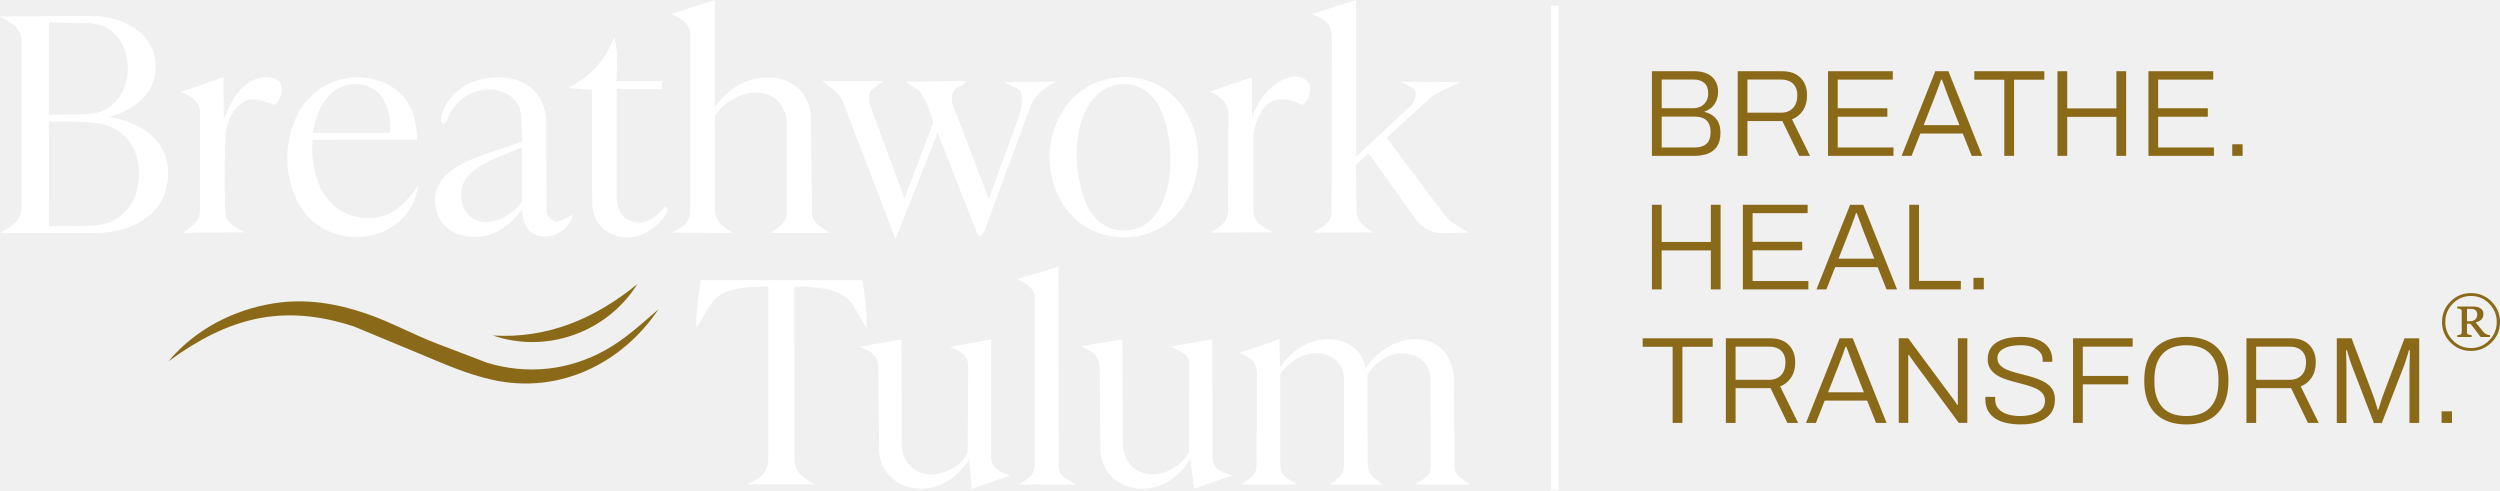
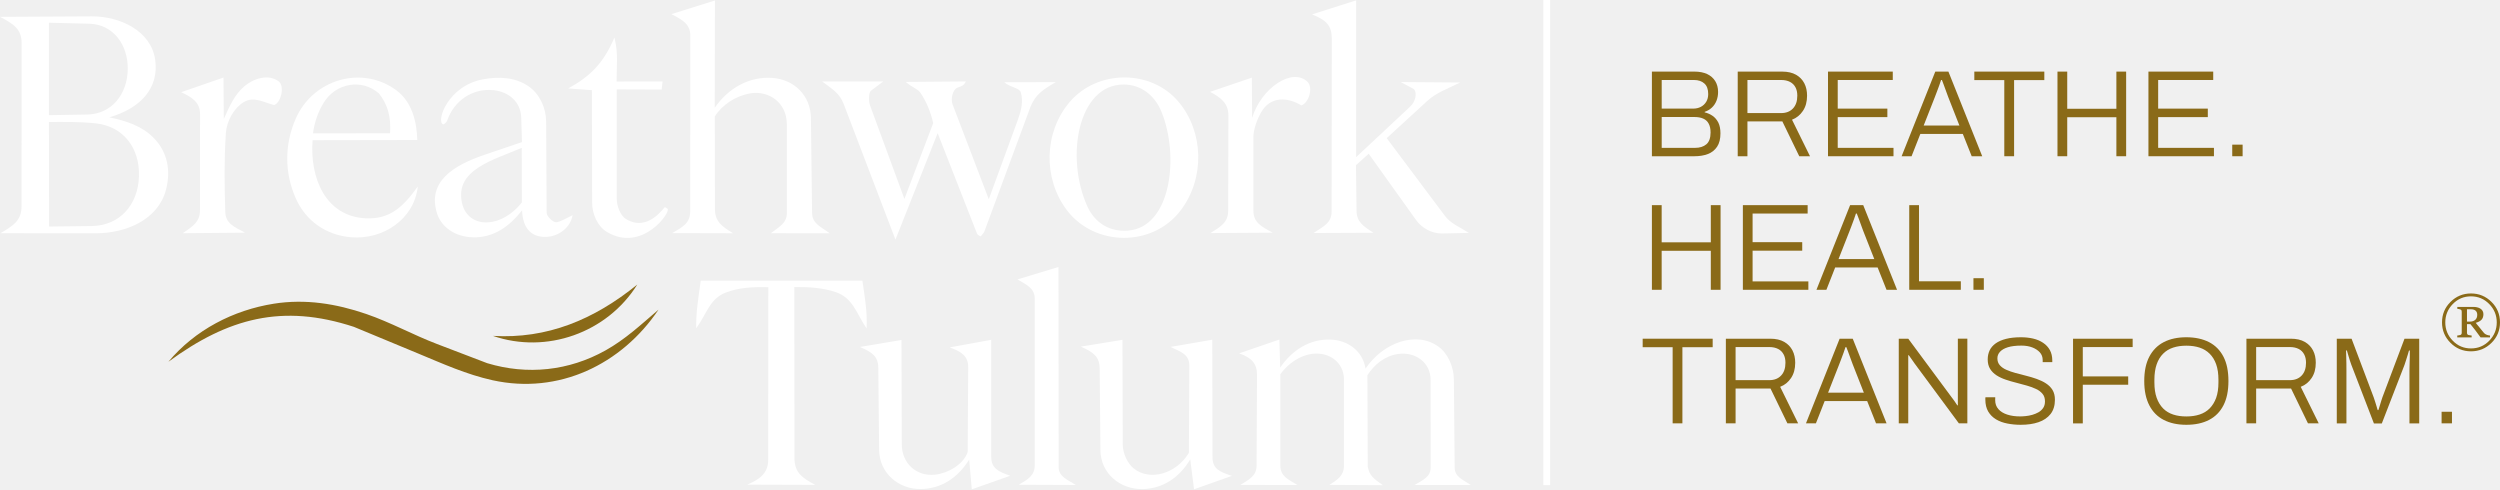
- <svg xmlns="http://www.w3.org/2000/svg" id="Layer_2" data-name="Layer 2" viewBox="0 0 655.73 128.54">
+ <svg xmlns="http://www.w3.org/2000/svg" id="Layer_2" data-name="Layer 2" viewBox="0 0 655.73 128.35">
  <defs>
    <style>
      .cls-1 {
        fill: #8a6a18;
      }

      .cls-2 {
        isolation: isolate;
      }

      .cls-3 {
        fill: #fff;
      }
    </style>
  </defs>
  <g id="Layer_1-2" data-name="Layer 1">
    <g>
      <g>
        <g>
-           <path class="cls-3" d="M40.29,36.06c3.63,3.67,4.59,8.51,3.23,13.67-2.06,7.79-10.45,11.37-18.43,11.36l-24.96-.02c3.25-1.94,5.52-3.24,5.52-7.07l.02-42.8c0-3.68-2.15-5.05-5.66-6.88l24.04-.13c7.37-.04,15.6,3.78,16.66,11.42s-4.14,12.79-12.03,15.06c4.27.91,8.43,2.17,11.62,5.39ZM33.51,18.05c.08-6.42-3.78-11.79-10.14-11.94l-10.53-.26v24.25s10.03-.17,10.03-.17c6.45-.11,10.56-5.38,10.64-11.87ZM36.45,46.08c.22-7.28-4.02-13.02-11.29-13.82-4.02-.45-8.26-.37-12.32-.36l.03,27.42,11.13-.13c7.45-.09,12.23-5.59,12.46-13.11Z" />
-           <path class="cls-3" d="M362.77,127.16l-14.11-.08c2.2-1.34,3.85-2.47,3.85-5.02v-22.66c-.02-4.44-3.83-7.18-8.15-6.71-3.35.36-6.46,2.52-8.54,5.36v23.95c0,2.76,1.95,3.58,4.49,5.12l-14.97-.03c2.41-1.49,4.24-2.39,4.25-5.1l.12-23.72c.01-2.97-1.36-4.53-4.69-5.69l10.55-3.62.21,7.36c3.09-4.53,7.66-7.53,13.17-7.35,4.68.15,8.49,3.05,9.22,7.62,4.49-6.74,13.27-10.05,19.16-5.75,2.49,1.82,3.98,5.35,4.01,8.51l.21,23.18c.02,2.47,2.09,3.13,4.24,4.58h-14.74c2.27-1.4,4.22-2.11,4.21-4.67l-.03-22.91c0-4.64-4.08-7.4-8.49-6.79-3.44.48-6.29,2.74-8.08,5.59l.09,24.01c.48,2.36,1.51,3.1,4.01,4.84Z" />
-           <path class="cls-3" d="M206.37,32.39c0-5.52-4.71-8.9-9.72-7.99-3.69.68-7.18,2.91-9.16,6.03l.03,24.28c0,3.3,1.83,4.57,4.75,6.36l-15.96-.04c2.82-1.66,4.72-2.57,4.72-5.76l.03-46.04c0-2.99-2.01-4.13-4.95-5.63L187.5.03l-.05,28.13c3.57-5.12,8.95-8.26,15.17-7.82,5.63.4,9.99,4.61,10.06,10.51l.3,24.88c.03,2.85,2.3,3.62,4.62,5.36l-15.43-.02c2.17-1.71,4.2-2.58,4.2-5.34v-23.34Z" />
-           <path class="cls-3" d="M267.04,31.11c.85-2.31,1.39-4.69.7-7-.36-1.2-2.81-1.27-4.34-2.64l13.54-.03c-3.32,1.93-5.29,3.16-6.64,6.44l-12.16,32.88-.82,1.06c-.16.21-.94-.35-1.06-.65l-10.32-26.35-11.07,27.93-13.56-35.53c-1.09-2.86-2.87-3.86-5.67-5.96h16.04s-3.19,2.4-3.19,2.4c-.74.55-.63,2.94-.29,3.88l9.02,24.53,7.55-19.86c-.59-2.71-1.75-5.67-3.38-8.01-.73-1.05-2.17-1.35-3.81-2.81l15.78-.13c-.56,1.06-.95,1.17-2.26,1.65-1.15.42-1.81,2.9-1.26,4.34l9.51,24.91,7.7-21.03Z" />
-           <path class="cls-3" d="M378.28,61.14c-2.69.06-5.34-1.42-6.81-3.47l-12.47-17.44-3.34,2.99.15,11.95c.04,2.85,1.62,4.02,4.46,5.78l-15.75.07c2.55-1.72,4.74-2.57,4.75-5.63l.05-45.33c0-3.46-1.42-4.87-5.18-6.38l11.56-3.68v41.12s14.27-13.35,14.27-13.35c1.22-1.15,1.85-3.49.87-4.5l-3.44-1.85,15.58.12c-3.57,1.78-6.23,2.64-8.67,4.88l-10.59,9.71,15.22,20.32c1.63,2.17,3.79,2.89,6.34,4.54l-7,.15Z" />
-           <path class="cls-3" d="M309.72,55.02c-7.44,9.84-22.74,9.55-29.96-.1-6.23-8.33-5.93-20.39.83-28.3,7.25-8.48,21.29-8.62,28.53-.03,6.64,7.88,6.95,20.03.6,28.43ZM304.61,29.14c-1.81-4.37-5.45-7.04-9.8-7.07-12.12-.08-15.44,19.15-9.6,31.97,2.04,4.48,5.99,6.7,10.62,6.35,11.45-.86,13.54-19.76,8.78-31.24Z" />
-           <path class="cls-3" d="M260,119.78c0,2.9,1.81,3.83,4.98,4.9l-10.09,3.57-.68-7.8c-2.98,4.76-7.25,7.61-12.62,7.72-5.82.12-10.94-4.13-11-10.24l-.22-21.56c-.03-3.08-1.69-4.1-4.82-5.47l10.9-1.83.08,27.36c.01,4.91,3.72,8.46,8.65,7.98,3.29-.32,7.5-2.58,8.64-5.96l.13-22.22c.02-2.91-1.75-4.1-4.86-5.21l10.9-1.99v30.75Z" />
-           <path class="cls-3" d="M213.83,127.07l-17.85-.06c3.14-1.32,5.51-2.92,5.51-6.49l.03-45.3c-3.9-.1-7.75.07-11.17,1.41-4.21,1.64-4.87,5.4-7.74,9.37-.09-4.31.6-8.09,1.19-12.5h42.4c.62,4.35,1.32,8.12,1.1,12.56-2.77-4.18-3.61-8.03-8.11-9.56-3.32-1.12-7.03-1.37-10.85-1.32l.05,45.36c.24,3.44,1.99,4.69,5.45,6.53Z" />
-           <path class="cls-3" d="M318.03,119.8c0,3.07,1.87,3.87,5.09,4.9l-9.93,3.53-1-7.85c-2.81,4.71-7.07,7.65-12.42,7.79-5.9.15-11.09-4.05-11.14-10.23l-.19-21.3c-.03-3.17-1.54-4.31-4.94-5.84l10.91-1.78.08,27.53c0,2.32,1.32,4.95,2.83,6.17,4.28,3.48,11.23,1.44,14.52-4.06l.11-22.85c.01-2.95-2.13-3.58-4.93-4.93l10.95-1.89.06,30.81Z" />
-           <path class="cls-3" d="M123.99,62.13c-4.56-.1-8.18-2.65-9.32-6.15-2.73-8.43,4.23-12.72,12.54-15.53l9.7-3.29-.2-6.44c-.13-4.19-3.34-6.76-7.25-7.18-5.58-.59-10.42,2.86-12.16,7.97-.12.35-.79,1.09-1.08.98-1.91-.68,1.23-10.14,10.55-11.81,4.1-.74,8.39-.57,11.93,1.89,2.84,1.98,4.53,5.63,4.55,9.23l.13,23.89c0,.98,1.73,2.61,2.59,2.49,1.05-.15,2.44-.96,4.22-1.85-.68,4.02-5.17,6.53-9.11,5.46-3-.82-4.08-3.77-4.14-6.74-3.39,4.29-7.45,7.21-12.95,7.1ZM129.18,58.07c3.18-.62,5.92-2.79,7.7-5.09l-.03-14.31c-7.87,3.35-17.49,5.78-15.69,14.39.77,3.67,3.9,5.81,8.03,5Z" />
-           <path class="cls-3" d="M95.88,57.16c6.44.32,9.9-3.05,13.71-8.35-.97,8.72-9.26,14.02-17.53,13.32-6.54-.55-11.84-4.27-14.47-10.18-3.02-6.78-2.99-14.22.03-21.04,4.51-10.17,17.26-14,26.31-7.35,4.03,2.96,5.4,8.09,5.52,13.06l-27.46.05c-.77,9.97,3.44,19.97,13.89,20.49ZM102.31,34.85c.27-4.29-.59-7.52-2.91-10.43-4.49-3.97-11.29-2.74-14.46,2.36-1.54,2.49-2.44,5.14-2.85,8.1l20.21-.03Z" />
-           <path class="cls-3" d="M164.22,57.36c5.79,3.53,10.01-3.23,10.18-3.13l.67.39c1.13.65-6.55,11.72-15.91,6.1-2.43-1.46-3.84-4.68-3.85-7.67l-.06-29.5-6.22-.45c5.83-3.21,9.27-6.63,12.13-13.36,1.08,4.23.54,7.73.57,11.54l12.06-.02-.24,2.13-11.78-.04v28.71c0,1.79.91,4.37,2.44,5.31Z" />
-           <path class="cls-3" d="M267.21,127.04c2.42-1.43,4.2-2.41,4.2-5.17v-43.58c0-2.74-2-3.64-4.53-5.11l10.75-3.26.05,52.48c0,2.57,2.33,3.26,4.48,4.7l-14.96-.06Z" />
-           <path class="cls-3" d="M59.24,34.96c-.47,7.03-.36,13.8-.15,20.54.09,3.01,2.27,3.88,5.18,5.43l-16.35.14c2.52-1.75,4.52-2.88,4.53-5.94l.02-25.35c0-3.01-2.1-4.39-4.95-5.7l11.1-3.84.08,10.87c1.55-3.43,2.81-6.36,5.37-8.56,2.37-2.04,6.31-3.35,9.02-1.31,1.65,1.25.62,5.62-1.19,6.22-2.76-.72-5.34-2.38-8-.76-2.5,1.53-4.45,4.85-4.68,8.27Z" />
-           <path class="cls-3" d="M328.76,36.04v19.13c0,3.06,2.03,4.13,5.07,5.75l-16.34.1c2.64-1.67,4.65-2.74,4.65-5.89l.06-24.95c0-3.2-1.95-4.67-4.81-6.2l10.96-3.72.07,10.55c2.39-7.83,10.51-13.29,14.5-9.49,1.58,1.51.41,5.54-1.58,6.22-3.72-2.27-8.13-2.36-10.51,1.73-.97,1.68-2.09,4.39-2.09,6.77Z" />
+           <path class="cls-3" d="M40.29,36.16c3.63,3.67,4.59,8.51,3.23,13.67-2.06,7.79-10.45,11.37-18.43,11.36l-24.96-.02c3.25-1.94,5.52-3.24,5.52-7.07l.02-42.8c0-3.68-2.15-5.05-5.66-6.88l24.04-.13c7.37-.04,15.6,3.78,16.66,11.42s-4.14,12.79-12.03,15.06c4.27.91,8.43,2.17,11.62,5.39ZM33.51,18.16c.08-6.42-3.78-11.79-10.14-11.94l-10.53-.26v24.25s10.03-.17,10.03-.17c6.45-.11,10.56-5.38,10.64-11.87ZM36.45,46.18c.22-7.28-4.02-13.02-11.29-13.82-4.02-.45-8.26-.37-12.32-.36l.03,27.42,11.13-.13c7.45-.09,12.23-5.59,12.46-13.11Z" />
+           <path class="cls-3" d="M362.77,127.26l-14.11-.08c2.2-1.34,3.85-2.47,3.85-5.02v-22.66c-.02-4.44-3.83-7.18-8.15-6.71-3.35.36-6.46,2.52-8.54,5.36v23.95c0,2.76,1.95,3.58,4.49,5.12l-14.97-.03c2.41-1.49,4.24-2.39,4.25-5.1l.12-23.72c.01-2.97-1.36-4.53-4.69-5.69l10.55-3.62.21,7.36c3.09-4.53,7.66-7.53,13.17-7.35,4.68.15,8.49,3.05,9.22,7.62,4.49-6.74,13.27-10.05,19.16-5.75,2.49,1.82,3.98,5.35,4.01,8.51l.21,23.18c.02,2.47,2.09,3.13,4.24,4.58h-14.74c2.27-1.4,4.22-2.11,4.21-4.67l-.03-22.91c0-4.64-4.08-7.4-8.49-6.79-3.44.48-6.29,2.74-8.08,5.59l.09,24.01c.48,2.36,1.51,3.1,4.01,4.84Z" />
+           <path class="cls-3" d="M206.37,32.5c0-5.52-4.71-8.9-9.72-7.99-3.69.68-7.18,2.91-9.16,6.03l.03,24.28c0,3.3,1.83,4.57,4.75,6.36l-15.96-.04c2.82-1.66,4.72-2.57,4.72-5.76l.03-46.04c0-2.99-2.01-4.13-4.95-5.63l11.41-3.58-.05,28.13c3.57-5.12,8.95-8.26,15.17-7.82,5.63.4,9.99,4.61,10.06,10.51l.3,24.88c.03,2.85,2.3,3.62,4.62,5.36l-15.43-.02c2.17-1.71,4.2-2.58,4.2-5.34v-23.34Z" />
+           <path class="cls-3" d="M267.04,31.21c.85-2.31,1.39-4.69.7-7-.36-1.2-2.81-1.27-4.34-2.64l13.54-.03c-3.32,1.93-5.29,3.16-6.64,6.44l-12.16,32.88-.82,1.06c-.16.21-.94-.35-1.06-.65l-10.32-26.35-11.07,27.93-13.56-35.53c-1.09-2.86-2.87-3.86-5.67-5.96h16.04s-3.19,2.4-3.19,2.4c-.74.55-.63,2.94-.29,3.88l9.02,24.53,7.55-19.86c-.59-2.71-1.75-5.67-3.38-8.01-.73-1.05-2.17-1.35-3.81-2.81l15.78-.13c-.56,1.06-.95,1.17-2.26,1.65-1.15.42-1.81,2.9-1.26,4.34l9.51,24.91,7.7-21.03Z" />
+           <path class="cls-3" d="M378.28,61.24c-2.69.06-5.34-1.42-6.81-3.47l-12.47-17.44-3.34,2.99.15,11.95c.04,2.85,1.62,4.02,4.46,5.78l-15.75.07c2.55-1.72,4.74-2.57,4.75-5.63l.05-45.33c0-3.46-1.42-4.87-5.18-6.38l11.56-3.68v41.12s14.27-13.35,14.27-13.35c1.22-1.15,1.85-3.49.87-4.5l-3.44-1.85,15.58.12c-3.57,1.78-6.23,2.64-8.67,4.88l-10.59,9.71,15.22,20.32c1.63,2.17,3.79,2.89,6.34,4.54l-7,.15Z" />
+           <path class="cls-3" d="M309.72,55.13c-7.44,9.84-22.74,9.55-29.96-.1-6.23-8.33-5.93-20.39.83-28.3,7.25-8.48,21.29-8.62,28.53-.03,6.64,7.88,6.95,20.03.6,28.43ZM304.61,29.24c-1.81-4.37-5.45-7.04-9.8-7.07-12.12-.08-15.44,19.15-9.6,31.97,2.04,4.48,5.99,6.7,10.62,6.35,11.45-.86,13.54-19.76,8.78-31.24Z" />
+           <path class="cls-3" d="M260,119.88c0,2.9,1.81,3.83,4.98,4.9l-10.09,3.57-.68-7.8c-2.98,4.76-7.25,7.61-12.62,7.72-5.82.12-10.94-4.13-11-10.24l-.22-21.56c-.03-3.08-1.69-4.1-4.82-5.47l10.9-1.83.08,27.36c.01,4.91,3.72,8.46,8.65,7.98,3.29-.32,7.5-2.58,8.64-5.96l.13-22.22c.02-2.91-1.75-4.1-4.86-5.21l10.9-1.99v30.75Z" />
+           <path class="cls-3" d="M213.83,127.18l-17.85-.06c3.14-1.32,5.51-2.92,5.51-6.49l.03-45.3c-3.9-.1-7.75.07-11.17,1.41-4.21,1.64-4.87,5.4-7.74,9.37-.09-4.31.6-8.09,1.19-12.5h42.4c.62,4.35,1.32,8.12,1.1,12.56-2.77-4.18-3.61-8.03-8.11-9.56-3.32-1.12-7.03-1.37-10.85-1.32l.05,45.36c.24,3.44,1.99,4.69,5.45,6.53Z" />
+           <path class="cls-3" d="M318.03,119.91c0,3.07,1.87,3.87,5.09,4.9l-9.93,3.53-1-7.85c-2.81,4.71-7.07,7.65-12.42,7.79-5.9.15-11.09-4.05-11.14-10.23l-.19-21.3c-.03-3.17-1.54-4.31-4.94-5.84l10.91-1.78.08,27.53c0,2.32,1.32,4.95,2.83,6.17,4.28,3.48,11.23,1.44,14.52-4.06l.11-22.85c.01-2.95-2.13-3.58-4.93-4.93l10.95-1.89.06,30.81Z" />
+           <path class="cls-3" d="M123.99,62.24c-4.56-.1-8.18-2.65-9.32-6.15-2.73-8.43,4.23-12.72,12.54-15.53l9.7-3.29-.2-6.44c-.13-4.19-3.34-6.76-7.25-7.18-5.58-.59-10.42,2.86-12.16,7.97-.12.35-.79,1.09-1.08.98-1.91-.68,1.23-10.14,10.55-11.81,4.1-.74,8.39-.57,11.93,1.89,2.84,1.98,4.53,5.63,4.55,9.23l.13,23.89c0,.98,1.73,2.61,2.59,2.49,1.05-.15,2.44-.96,4.22-1.85-.68,4.02-5.17,6.53-9.11,5.46-3-.82-4.08-3.77-4.14-6.74-3.39,4.29-7.45,7.21-12.95,7.1ZM129.18,58.18c3.18-.62,5.92-2.79,7.7-5.09l-.03-14.31c-7.87,3.35-17.49,5.78-15.69,14.39.77,3.67,3.9,5.81,8.03,5Z" />
+           <path class="cls-3" d="M95.88,57.26c6.44.32,9.9-3.05,13.71-8.35-.97,8.72-9.26,14.02-17.53,13.32-6.54-.55-11.84-4.27-14.47-10.18-3.02-6.78-2.99-14.22.03-21.04,4.51-10.17,17.26-14,26.31-7.35,4.03,2.96,5.4,8.09,5.52,13.06l-27.46.05c-.77,9.97,3.44,19.97,13.89,20.49ZM102.31,34.95c.27-4.29-.59-7.52-2.91-10.43-4.49-3.97-11.29-2.74-14.46,2.36-1.54,2.49-2.44,5.14-2.85,8.1l20.21-.03Z" />
+           <path class="cls-3" d="M164.22,57.46c5.79,3.53,10.01-3.23,10.18-3.13l.67.39c1.13.65-6.55,11.72-15.91,6.1-2.43-1.46-3.84-4.68-3.85-7.67l-.06-29.5-6.22-.45c5.83-3.21,9.27-6.63,12.13-13.36,1.08,4.23.54,7.73.57,11.54l12.06-.02-.24,2.13-11.78-.04v28.71c0,1.79.91,4.37,2.44,5.31Z" />
+           <path class="cls-3" d="M267.21,127.15c2.42-1.43,4.2-2.41,4.2-5.17v-43.58c0-2.74-2-3.64-4.53-5.11l10.75-3.26.05,52.48c0,2.57,2.33,3.26,4.48,4.7l-14.96-.06Z" />
+           <path class="cls-3" d="M59.24,35.06c-.47,7.03-.36,13.8-.15,20.54.09,3.01,2.27,3.88,5.18,5.43l-16.35.14c2.52-1.75,4.52-2.88,4.53-5.94l.02-25.35c0-3.01-2.1-4.39-4.95-5.7l11.1-3.84.08,10.87c1.55-3.43,2.81-6.36,5.37-8.56,2.37-2.04,6.31-3.35,9.02-1.31,1.65,1.25.62,5.62-1.19,6.22-2.76-.72-5.34-2.38-8-.76-2.5,1.53-4.45,4.85-4.68,8.27Z" />
+           <path class="cls-3" d="M328.76,36.15v19.13c0,3.06,2.03,4.13,5.07,5.75l-16.34.1c2.64-1.67,4.65-2.74,4.65-5.89l.06-24.95c0-3.2-1.95-4.67-4.81-6.2l10.96-3.72.07,10.55c2.39-7.83,10.51-13.29,14.5-9.49,1.58,1.51.41,5.54-1.58,6.22-3.72-2.27-8.13-2.36-10.51,1.73-.97,1.68-2.09,4.39-2.09,6.77Z" />
        </g>
        <g>
-           <path class="cls-1" d="M172.73,81.11c-9.72,14.44-26.22,22.33-43.51,18.53-6.85-1.51-13.04-4.32-19.52-7.01l-16.88-7c-18.75-6.14-32.99-2.32-48.65,9.16,6.99-8.37,17.05-13.55,27.64-15.23,8.31-1.32,16.4,0,24.24,2.69,6.47,2.22,12.23,5.46,18.58,7.88l13.16,5.03c10.55,3.18,21.42,2.02,31.03-3.35,5.2-2.91,9.24-6.7,13.91-10.7Z" />
-           <path class="cls-1" d="M129.29,88c14.14.84,26.45-4.19,37.87-13.47-7.94,12.7-23.86,18.3-37.87,13.47Z" />
+           <path class="cls-1" d="M172.73,81.21c-9.72,14.44-26.22,22.33-43.51,18.53-6.85-1.51-13.04-4.32-19.52-7.01l-16.88-7c-18.75-6.14-32.99-2.32-48.65,9.16,6.99-8.37,17.05-13.55,27.64-15.23,8.31-1.32,16.4,0,24.24,2.69,6.47,2.22,12.23,5.46,18.58,7.88l13.16,5.03c10.55,3.18,21.42,2.02,31.03-3.35,5.2-2.91,9.24-6.7,13.91-10.7Z" />
+           <path class="cls-1" d="M129.29,88.1c14.14.84,26.45-4.19,37.87-13.47-7.94,12.7-23.86,18.3-37.87,13.47Z" />
        </g>
      </g>
-       <rect class="cls-3" x="406.79" y="1.45" width="2" height="127.09" />
+       <rect class="cls-3" x="404.81" width="1.78" height="127.25" />
      <g>
        <g class="cls-2">
-           <path class="cls-1" d="M655.73,84.46c0,2.1-.74,3.89-2.23,5.37s-3.28,2.22-5.38,2.22-3.89-.74-5.37-2.22-2.23-3.27-2.23-5.37.74-3.89,2.23-5.37,3.27-2.22,5.37-2.22,3.89.74,5.38,2.22,2.23,3.27,2.23,5.37ZM654.88,84.46c0-1.86-.66-3.47-1.97-4.81s-2.91-2.02-4.79-2.02-3.47.67-4.78,2.02c-1.31,1.35-1.96,2.95-1.96,4.81s.65,3.47,1.96,4.81c1.31,1.35,2.9,2.02,4.78,2.02s3.48-.67,4.79-2.02,1.97-2.95,1.97-4.81ZM653.09,88.39h-2.46c-.54-.77-1.02-1.41-1.42-1.92-.4-.51-.81-1.03-1.23-1.55h-.91v2.25c0,.13.02.24.07.35.05.11.14.18.29.24.06.02.19.05.4.08.2.03.35.05.46.06v.5h-3.77v-.5c.1-.01.24-.03.42-.05.18-.02.31-.05.4-.09.13-.05.22-.13.27-.22s.08-.22.08-.36v-5.52c0-.14-.02-.26-.06-.36-.04-.1-.14-.18-.29-.23-.12-.04-.26-.08-.41-.11-.16-.03-.29-.05-.4-.06v-.5h4.23c.32,0,.64.03.95.1.31.07.59.18.84.33.25.15.45.34.6.59s.23.54.23.88c0,.62-.17,1.11-.51,1.47s-.84.62-1.51.81c.46.56.86,1.04,1.17,1.43s.6.75.86,1.06c.16.2.32.35.47.45.15.1.3.17.45.22.11.04.25.08.41.11.16.03.29.05.39.06v.5ZM649.76,82.47c0-.47-.14-.83-.43-1.08s-.71-.37-1.26-.37h-1v3.24h.75c.6,0,1.07-.16,1.42-.47s.52-.75.52-1.32Z" />
+           <path class="cls-1" d="M655.73,84.56c0,2.1-.74,3.89-2.23,5.37s-3.28,2.22-5.38,2.22-3.89-.74-5.37-2.22-2.23-3.27-2.23-5.37.74-3.89,2.23-5.37,3.27-2.22,5.37-2.22,3.89.74,5.38,2.22,2.23,3.27,2.23,5.37ZM654.88,84.56c0-1.86-.66-3.47-1.97-4.81s-2.91-2.02-4.79-2.02-3.47.67-4.78,2.02c-1.31,1.35-1.96,2.95-1.96,4.81s.65,3.47,1.96,4.81c1.31,1.35,2.9,2.02,4.78,2.02s3.48-.67,4.79-2.02,1.97-2.95,1.97-4.81ZM653.09,88.49h-2.46c-.54-.77-1.02-1.41-1.42-1.92-.4-.51-.81-1.03-1.23-1.55h-.91v2.25c0,.13.02.24.07.35.05.11.14.18.29.24.06.02.19.05.4.08.2.03.35.05.46.06v.5h-3.77v-.5c.1-.01.24-.03.42-.05.18-.02.31-.05.4-.09.13-.05.22-.13.27-.22s.08-.22.08-.36v-5.52c0-.14-.02-.26-.06-.36-.04-.1-.14-.18-.29-.23-.12-.04-.26-.08-.41-.11-.16-.03-.29-.05-.4-.06v-.5h4.23c.32,0,.64.03.95.1.31.07.59.18.84.33.25.15.45.34.6.59s.23.54.23.88c0,.62-.17,1.11-.51,1.47s-.84.62-1.51.81c.46.56.86,1.04,1.17,1.43s.6.75.86,1.06c.16.2.32.35.47.45.15.1.3.17.45.22.11.04.25.08.41.11.16.03.29.05.39.06v.5ZM649.76,82.57c0-.47-.14-.83-.43-1.08s-.71-.37-1.26-.37h-1v3.24h.75c.6,0,1.07-.16,1.42-.47s.52-.75.52-1.32Z" />
        </g>
        <g>
-           <path class="cls-1" d="M433.28,40.88v-22.2h11.17c1.3,0,2.4.22,3.32.64.91.43,1.62,1.05,2.12,1.85.49.79.75,1.75.75,2.85,0,.84-.14,1.61-.43,2.33s-.7,1.31-1.23,1.8c-.53.49-1.15.84-1.86,1.09v.13c.76.18,1.45.48,2.07.91.63.43,1.12,1.02,1.51,1.76.37.75.56,1.69.56,2.83,0,1.47-.29,2.64-.89,3.53s-1.4,1.52-2.41,1.9c-1.02.39-2.19.58-3.49.58h-11.18ZM435.84,28.38h8.23c.77,0,1.46-.15,2.06-.47s1.06-.76,1.41-1.34c.34-.58.51-1.25.51-2.01,0-1.25-.34-2.19-1.02-2.78-.68-.61-1.58-.91-2.7-.91h-8.48v7.51h-.01ZM435.84,38.68h8.78c1.2,0,2.19-.3,2.93-.92s1.12-1.66,1.12-3.12c0-.92-.16-1.69-.49-2.3s-.79-1.05-1.43-1.33c-.63-.28-1.41-.42-2.36-.42h-8.54v8.1h-.01Z" />
-           <path class="cls-1" d="M455.79,40.88v-22.2h11.65c1.47,0,2.68.28,3.65.83.96.55,1.68,1.3,2.17,2.24.49.95.72,2.03.72,3.24,0,1.58-.36,2.91-1.09,4s-1.68,1.86-2.86,2.31l4.72,9.58h-2.82l-4.43-9.13h-9.16v9.13h-2.56,0ZM458.35,29.55h8.83c1.32,0,2.35-.41,3.11-1.22.76-.81,1.13-1.93,1.13-3.35,0-.86-.16-1.6-.49-2.2-.33-.61-.79-1.08-1.43-1.41s-1.4-.5-2.33-.5h-8.83v8.67h0Z" />
-           <path class="cls-1" d="M479.47,40.88v-22.2h16.99v2.2h-14.44v7.51h13.02v2.23h-13.02v8.06h14.63v2.2h-17.19.01Z" />
-           <path class="cls-1" d="M498.78,40.88l8.83-22.2h3.44l8.87,22.2h-2.76l-2.33-5.85h-11.14l-2.3,5.85h-2.62ZM504.56,32.82h9.38l-2.91-7.41c-.07-.18-.16-.43-.29-.78-.13-.34-.28-.74-.43-1.18-.16-.44-.33-.89-.49-1.34s-.32-.86-.47-1.23h-.22c-.13.41-.29.9-.5,1.46s-.41,1.12-.62,1.67c-.21.55-.39,1.02-.54,1.41l-2.91,7.41h0Z" />
-           <path class="cls-1" d="M525.71,40.88v-19.97h-7.86v-2.23h18.36v2.23h-7.93v19.97h-2.56Z" />
-           <path class="cls-1" d="M539.66,40.88v-22.2h2.56v9.75h12.89v-9.75h2.56v22.2h-2.56v-10.23h-12.89v10.23h-2.56Z" />
-           <path class="cls-1" d="M563.52,40.88v-22.2h16.99v2.2h-14.44v7.51h13.02v2.23h-13.02v8.06h14.63v2.2h-17.19.01Z" />
-           <path class="cls-1" d="M585.5,40.88v-3.04h2.72v3.04h-2.72Z" />
-           <path class="cls-1" d="M433.28,75.91v-22.2h2.56v9.75h12.89v-9.75h2.56v22.2h-2.56v-10.23h-12.89v10.23h-2.56Z" />
-           <path class="cls-1" d="M457.14,75.91v-22.2h16.99v2.2h-14.44v7.51h13.02v2.23h-13.02v8.06h14.63v2.2h-17.19.01Z" />
-           <path class="cls-1" d="M476.44,75.91l8.83-22.2h3.44l8.87,22.2h-2.76l-2.33-5.85h-11.14l-2.3,5.85h-2.62ZM482.23,67.85h9.38l-2.91-7.41c-.07-.18-.16-.43-.29-.78-.13-.34-.28-.74-.43-1.18-.16-.44-.33-.89-.49-1.34s-.32-.86-.47-1.23h-.22c-.13.41-.29.9-.5,1.46s-.41,1.12-.62,1.67-.39,1.02-.54,1.41l-2.91,7.41h0Z" />
-           <path class="cls-1" d="M500.78,75.91v-22.2h2.56v19.97h10.97v2.23h-13.53Z" />
-           <path class="cls-1" d="M517.62,75.91v-3.04h2.72v3.04h-2.72Z" />
-           <path class="cls-1" d="M438.72,110.93v-19.97h-7.86v-2.23h18.36v2.23h-7.94v19.97h-2.56,0Z" />
-           <path class="cls-1" d="M452.68,110.93v-22.2h11.65c1.47,0,2.68.28,3.65.83.96.55,1.68,1.3,2.17,2.24.49.95.72,2.03.72,3.24,0,1.58-.36,2.91-1.09,4s-1.68,1.86-2.86,2.31l4.72,9.58h-2.82l-4.43-9.13h-9.16v9.13h-2.56,0ZM455.24,99.61h8.83c1.32,0,2.35-.41,3.11-1.22s1.13-1.93,1.13-3.35c0-.86-.16-1.6-.49-2.2-.33-.61-.79-1.08-1.43-1.41s-1.4-.5-2.33-.5h-8.83v8.67h0Z" />
-           <path class="cls-1" d="M473.69,110.93l8.83-22.2h3.44l8.87,22.2h-2.76l-2.33-5.85h-11.14l-2.3,5.85h-2.62ZM479.49,102.88h9.38l-2.91-7.41c-.07-.18-.16-.43-.29-.78-.13-.34-.28-.74-.43-1.18-.16-.44-.33-.89-.49-1.34s-.32-.86-.47-1.23h-.22c-.13.41-.29.9-.5,1.46s-.41,1.12-.62,1.67-.39,1.02-.54,1.41l-2.91,7.41h0Z" />
-           <path class="cls-1" d="M498.03,110.93v-22.2h2.49l11.36,15.34c.13.15.29.35.47.62.19.26.36.53.55.79s.34.51.47.72h.16v-17.48h2.49v22.2h-2.23l-11.59-15.67c-.15-.21-.39-.55-.71-1.02s-.61-.85-.84-1.18h-.13v17.87h-2.49.01Z" />
-           <path class="cls-1" d="M529.98,111.32c-1.19,0-2.34-.11-3.46-.33-1.12-.21-2.12-.58-2.98-1.1s-1.54-1.19-2.05-2.05c-.49-.84-.75-1.89-.75-3.14v-.3c0-.09,0-.2.04-.3h2.56c0,.08,0,.21-.01.35,0,.15-.01.28-.01.39,0,.95.28,1.74.85,2.38s1.34,1.11,2.34,1.43c.98.32,2.09.47,3.32.47.41,0,.9-.02,1.47-.08s1.16-.16,1.75-.33,1.13-.39,1.64-.68.9-.67,1.22-1.13c.32-.47.47-1.04.47-1.73,0-.79-.21-1.46-.64-1.97s-.99-.95-1.69-1.27c-.7-.34-1.51-.63-2.41-.89-.91-.26-1.83-.5-2.78-.75-.95-.23-1.87-.5-2.77-.81-.9-.3-1.71-.68-2.41-1.13s-1.27-1.02-1.69-1.69-.63-1.52-.63-2.51c0-.86.18-1.65.51-2.36.34-.71.88-1.32,1.59-1.83.71-.5,1.61-.9,2.72-1.18,1.1-.28,2.41-.42,3.91-.42,1.15,0,2.21.12,3.2.35s1.87.61,2.62,1.12c.76.5,1.34,1.15,1.76,1.9.42.77.63,1.69.63,2.77v.39h-2.52v-.55c0-.79-.25-1.47-.75-2.02s-1.16-.98-1.99-1.3c-.83-.32-1.78-.47-2.83-.47-1.45,0-2.63.14-3.56.43s-1.61.69-2.07,1.19c-.46.5-.68,1.08-.68,1.71,0,.74.21,1.34.64,1.82.43.49,1.01.89,1.72,1.2s1.52.6,2.41.84c.9.25,1.82.49,2.77.72s1.87.51,2.77.83,1.71.7,2.43,1.17,1.3,1.04,1.72,1.73c.42.69.63,1.54.63,2.56,0,1.53-.39,2.78-1.15,3.75-.77.97-1.82,1.68-3.16,2.14-1.34.46-2.89.68-4.66.68h-.05Z" />
-           <path class="cls-1" d="M543.74,110.93v-22.2h15.64v2.2h-13.08v7.68h11.91v2.2h-11.91v10.13s-2.56,0-2.56,0Z" />
-           <path class="cls-1" d="M573.46,111.32c-2.29,0-4.25-.42-5.91-1.27s-2.92-2.13-3.8-3.83c-.89-1.71-1.33-3.83-1.33-6.38s.44-4.7,1.33-6.39c.89-1.69,2.15-2.97,3.8-3.82,1.65-.85,3.62-1.27,5.91-1.27s4.29.43,5.94,1.27c1.65.85,2.91,2.13,3.79,3.82s1.31,3.82,1.31,6.39-.43,4.67-1.31,6.38-2.14,2.98-3.79,3.83c-1.65.85-3.63,1.27-5.94,1.27ZM573.46,109.12c1.27,0,2.43-.16,3.46-.5s1.92-.86,2.65-1.6,1.3-1.66,1.71-2.78c.4-1.12.6-2.47.6-4.04v-.68c0-1.6-.2-2.96-.6-4.08s-.97-2.05-1.71-2.78-1.61-1.26-2.65-1.6-2.19-.5-3.46-.5-2.42.16-3.45.5-1.9.86-2.64,1.6-1.3,1.66-1.69,2.78-.6,2.48-.6,4.08v.68c0,1.58.2,2.92.6,4.04s.97,2.05,1.69,2.78,1.61,1.26,2.64,1.6,2.17.5,3.45.5Z" />
-           <path class="cls-1" d="M589.22,110.93v-22.2h11.65c1.47,0,2.68.28,3.65.83.96.55,1.68,1.3,2.17,2.24s.72,2.03.72,3.24c0,1.58-.36,2.91-1.09,4s-1.68,1.86-2.86,2.31l4.72,9.58h-2.82l-4.43-9.13h-9.16v9.13h-2.56,0ZM591.78,99.61h8.83c1.32,0,2.35-.41,3.11-1.22.76-.81,1.13-1.93,1.13-3.35,0-.86-.16-1.6-.49-2.2-.33-.61-.79-1.08-1.43-1.41s-1.4-.5-2.33-.5h-8.83v8.67h0Z" />
-           <path class="cls-1" d="M612.92,110.93v-22.2h3.88l5.8,15.38c.13.36.26.76.39,1.18.13.42.26.82.37,1.2.12.37.21.69.28.96h.2c.08-.3.2-.65.33-1.06.13-.41.26-.82.37-1.22s.23-.75.34-1.05l5.8-15.38h3.86v22.2h-2.56v-13.82c0-.54,0-1.15.04-1.82.02-.68.04-1.34.05-1.99,0-.64.01-1.15.01-1.48h-.22c-.08.33-.2.71-.34,1.15-.14.44-.28.89-.42,1.34s-.28.88-.41,1.26l-5.96,15.38h-2.07l-5.92-15.38c-.13-.35-.26-.72-.39-1.13-.13-.41-.26-.84-.39-1.3-.13-.46-.26-.9-.39-1.33h-.22c.02.43.04.97.05,1.62,0,.64.02,1.3.04,1.94,0,.64.01,1.23.01,1.75v13.82h-2.49l-.02-.02Z" />
-           <path class="cls-1" d="M640.41,110.93v-3.04h2.72v3.04h-2.72Z" />
+           <path class="cls-1" d="M433.28,40.98v-22.2h11.17c1.3,0,2.4.22,3.32.64.91.43,1.62,1.05,2.12,1.85.49.79.75,1.75.75,2.85,0,.84-.14,1.61-.43,2.33s-.7,1.31-1.23,1.8c-.53.49-1.15.84-1.86,1.09v.13c.76.18,1.45.48,2.07.91.63.43,1.12,1.02,1.51,1.76.37.75.56,1.69.56,2.83,0,1.47-.29,2.64-.89,3.53s-1.4,1.52-2.41,1.9c-1.02.39-2.19.58-3.49.58h-11.18ZM435.84,28.49h8.23c.77,0,1.46-.15,2.06-.47s1.06-.76,1.41-1.34c.34-.58.51-1.25.51-2.01,0-1.25-.34-2.19-1.02-2.78-.68-.61-1.58-.91-2.7-.91h-8.48v7.51h-.01ZM435.84,38.78h8.78c1.2,0,2.19-.3,2.93-.92s1.12-1.66,1.12-3.12c0-.92-.16-1.69-.49-2.3s-.79-1.05-1.43-1.33c-.63-.28-1.41-.42-2.36-.42h-8.54v8.1h-.01Z" />
+           <path class="cls-1" d="M455.79,40.98v-22.2h11.65c1.47,0,2.68.28,3.65.83.96.55,1.68,1.3,2.17,2.24.49.95.72,2.03.72,3.24,0,1.58-.36,2.91-1.09,4s-1.68,1.86-2.86,2.31l4.72,9.58h-2.82l-4.43-9.13h-9.16v9.13h-2.56,0ZM458.35,29.66h8.83c1.32,0,2.35-.41,3.11-1.22.76-.81,1.13-1.93,1.13-3.35,0-.86-.16-1.6-.49-2.2-.33-.61-.79-1.08-1.43-1.41s-1.4-.5-2.33-.5h-8.83v8.67h0Z" />
+           <path class="cls-1" d="M479.47,40.98v-22.2h16.99v2.2h-14.44v7.51h13.02v2.23h-13.02v8.06h14.63v2.2h-17.19.01Z" />
+           <path class="cls-1" d="M498.78,40.98l8.83-22.2h3.44l8.87,22.2h-2.76l-2.33-5.85h-11.14l-2.3,5.85h-2.62ZM504.56,32.93h9.38l-2.91-7.41c-.07-.18-.16-.43-.29-.78-.13-.34-.28-.74-.43-1.18-.16-.44-.33-.89-.49-1.34s-.32-.86-.47-1.23h-.22c-.13.41-.29.9-.5,1.46s-.41,1.12-.62,1.67c-.21.55-.39,1.02-.54,1.41l-2.91,7.41h0Z" />
+           <path class="cls-1" d="M525.71,40.98v-19.97h-7.86v-2.23h18.36v2.23h-7.93v19.97h-2.56Z" />
+           <path class="cls-1" d="M539.66,40.98v-22.2h2.56v9.75h12.89v-9.75h2.56v22.2h-2.56v-10.23h-12.89v10.23h-2.56Z" />
+           <path class="cls-1" d="M563.52,40.98v-22.2h16.99v2.2h-14.44v7.51h13.02v2.23h-13.02v8.06h14.63v2.2h-17.19.01Z" />
+           <path class="cls-1" d="M585.5,40.98v-3.04h2.72v3.04h-2.72Z" />
+           <path class="cls-1" d="M433.28,76.01v-22.2h2.56v9.75h12.89v-9.75h2.56v22.2h-2.56v-10.23h-12.89v10.23h-2.56Z" />
+           <path class="cls-1" d="M457.14,76.01v-22.2h16.99v2.2h-14.44v7.51h13.02v2.23h-13.02v8.06h14.63v2.2h-17.19.01Z" />
+           <path class="cls-1" d="M476.44,76.01l8.83-22.2h3.44l8.87,22.2h-2.76l-2.33-5.85h-11.14l-2.3,5.85h-2.62ZM482.23,67.95h9.38l-2.91-7.41c-.07-.18-.16-.43-.29-.78-.13-.34-.28-.74-.43-1.18-.16-.44-.33-.89-.49-1.34s-.32-.86-.47-1.23h-.22c-.13.41-.29.9-.5,1.46s-.41,1.12-.62,1.67-.39,1.02-.54,1.41l-2.91,7.41h0Z" />
+           <path class="cls-1" d="M500.78,76.01v-22.2h2.56v19.97h10.97v2.23h-13.53Z" />
+           <path class="cls-1" d="M517.62,76.01v-3.04h2.72v3.04h-2.72Z" />
+           <path class="cls-1" d="M438.72,111.04v-19.97h-7.86v-2.23h18.36v2.23h-7.94v19.97h-2.56,0Z" />
+           <path class="cls-1" d="M452.68,111.04v-22.2h11.65c1.47,0,2.68.28,3.65.83.96.55,1.68,1.3,2.17,2.24.49.95.72,2.03.72,3.24,0,1.58-.36,2.91-1.09,4s-1.68,1.86-2.86,2.31l4.72,9.58h-2.82l-4.43-9.13h-9.16v9.13h-2.56,0ZM455.24,99.71h8.83c1.32,0,2.35-.41,3.11-1.22s1.13-1.93,1.13-3.35c0-.86-.16-1.6-.49-2.2-.33-.61-.79-1.08-1.43-1.41s-1.4-.5-2.33-.5h-8.83v8.67h0Z" />
+           <path class="cls-1" d="M473.69,111.04l8.83-22.2h3.44l8.87,22.2h-2.76l-2.33-5.85h-11.14l-2.3,5.85h-2.62ZM479.49,102.99h9.38l-2.91-7.41c-.07-.18-.16-.43-.29-.78-.13-.34-.28-.74-.43-1.18-.16-.44-.33-.89-.49-1.34s-.32-.86-.47-1.23h-.22c-.13.41-.29.9-.5,1.46s-.41,1.12-.62,1.67-.39,1.02-.54,1.41l-2.91,7.41h0Z" />
+           <path class="cls-1" d="M498.03,111.04v-22.2h2.49l11.36,15.34c.13.15.29.35.47.62.19.26.36.53.55.79s.34.51.47.72h.16v-17.48h2.49v22.2h-2.23l-11.59-15.67c-.15-.21-.39-.55-.71-1.02s-.61-.85-.84-1.18h-.13v17.87h-2.49.01Z" />
+           <path class="cls-1" d="M529.98,111.42c-1.19,0-2.34-.11-3.46-.33-1.12-.21-2.12-.58-2.98-1.1s-1.54-1.19-2.05-2.05c-.49-.84-.75-1.89-.75-3.14v-.3c0-.09,0-.2.04-.3h2.56c0,.08,0,.21-.01.35,0,.15-.01.28-.01.39,0,.95.28,1.74.85,2.38s1.34,1.11,2.34,1.43c.98.32,2.09.47,3.32.47.41,0,.9-.02,1.47-.08s1.16-.16,1.75-.33,1.13-.39,1.64-.68.9-.67,1.22-1.13c.32-.47.47-1.04.47-1.73,0-.79-.21-1.46-.64-1.97s-.99-.95-1.69-1.27c-.7-.34-1.51-.63-2.41-.89-.91-.26-1.83-.5-2.78-.75-.95-.23-1.87-.5-2.77-.81-.9-.3-1.71-.68-2.41-1.13s-1.27-1.02-1.69-1.69-.63-1.52-.63-2.51c0-.86.18-1.65.51-2.36.34-.71.88-1.32,1.59-1.83.71-.5,1.61-.9,2.72-1.18,1.1-.28,2.41-.42,3.91-.42,1.15,0,2.21.12,3.2.35s1.87.61,2.62,1.12c.76.5,1.34,1.15,1.76,1.9.42.77.63,1.69.63,2.77v.39h-2.52v-.55c0-.79-.25-1.47-.75-2.02s-1.16-.98-1.99-1.3c-.83-.32-1.78-.47-2.83-.47-1.45,0-2.63.14-3.56.43s-1.61.69-2.07,1.19c-.46.5-.68,1.08-.68,1.71,0,.74.21,1.34.64,1.82.43.49,1.01.89,1.72,1.2s1.52.6,2.41.84c.9.25,1.82.49,2.77.72s1.87.51,2.77.83,1.71.7,2.43,1.17,1.3,1.04,1.72,1.73c.42.69.63,1.54.63,2.56,0,1.53-.39,2.78-1.15,3.75-.77.97-1.82,1.68-3.16,2.14-1.34.46-2.89.68-4.66.68h-.05Z" />
+           <path class="cls-1" d="M543.74,111.04v-22.2h15.64v2.2h-13.08v7.68h11.91v2.2h-11.91v10.13s-2.56,0-2.56,0Z" />
+           <path class="cls-1" d="M573.46,111.42c-2.29,0-4.25-.42-5.91-1.27s-2.92-2.13-3.8-3.83c-.89-1.71-1.33-3.83-1.33-6.38s.44-4.7,1.33-6.39c.89-1.69,2.15-2.97,3.8-3.82,1.65-.85,3.62-1.27,5.91-1.27s4.29.43,5.94,1.27c1.65.85,2.91,2.13,3.79,3.82s1.31,3.82,1.31,6.39-.43,4.67-1.31,6.38-2.14,2.98-3.79,3.83c-1.65.85-3.63,1.27-5.94,1.27ZM573.46,109.23c1.27,0,2.43-.16,3.46-.5s1.92-.86,2.65-1.6,1.3-1.66,1.71-2.78c.4-1.12.6-2.47.6-4.04v-.68c0-1.6-.2-2.96-.6-4.08s-.97-2.05-1.71-2.78-1.61-1.26-2.65-1.6-2.19-.5-3.46-.5-2.42.16-3.45.5-1.9.86-2.64,1.6-1.3,1.66-1.69,2.78-.6,2.48-.6,4.08v.68c0,1.58.2,2.92.6,4.04s.97,2.05,1.69,2.78,1.61,1.26,2.64,1.6,2.17.5,3.45.5Z" />
+           <path class="cls-1" d="M589.22,111.04v-22.2h11.65c1.47,0,2.68.28,3.65.83.96.55,1.68,1.3,2.17,2.24s.72,2.03.72,3.24c0,1.58-.36,2.91-1.09,4s-1.68,1.86-2.86,2.31l4.72,9.58h-2.82l-4.43-9.13h-9.16v9.13h-2.56,0ZM591.78,99.71h8.83c1.32,0,2.35-.41,3.11-1.22.76-.81,1.13-1.93,1.13-3.35,0-.86-.16-1.6-.49-2.2-.33-.61-.79-1.08-1.43-1.41s-1.4-.5-2.33-.5h-8.83v8.67h0Z" />
+           <path class="cls-1" d="M612.92,111.04v-22.2h3.88l5.8,15.38c.13.36.26.76.39,1.18.13.42.26.82.37,1.2.12.37.21.69.28.96h.2c.08-.3.2-.65.33-1.06.13-.41.26-.82.37-1.22s.23-.75.34-1.05l5.8-15.38h3.86v22.2h-2.56v-13.82c0-.54,0-1.15.04-1.82.02-.68.04-1.34.05-1.99,0-.64.01-1.15.01-1.48h-.22c-.08.33-.2.71-.34,1.15-.14.44-.28.89-.42,1.34s-.28.88-.41,1.26l-5.96,15.38h-2.07l-5.92-15.38c-.13-.35-.26-.72-.39-1.13-.13-.41-.26-.84-.39-1.3-.13-.46-.26-.9-.39-1.33h-.22c.02.43.04.97.05,1.62,0,.64.02,1.3.04,1.94,0,.64.01,1.23.01,1.75v13.82h-2.49l-.02-.02Z" />
+           <path class="cls-1" d="M640.41,111.04v-3.04h2.72v3.04h-2.72Z" />
        </g>
      </g>
    </g>
  </g>
</svg>
